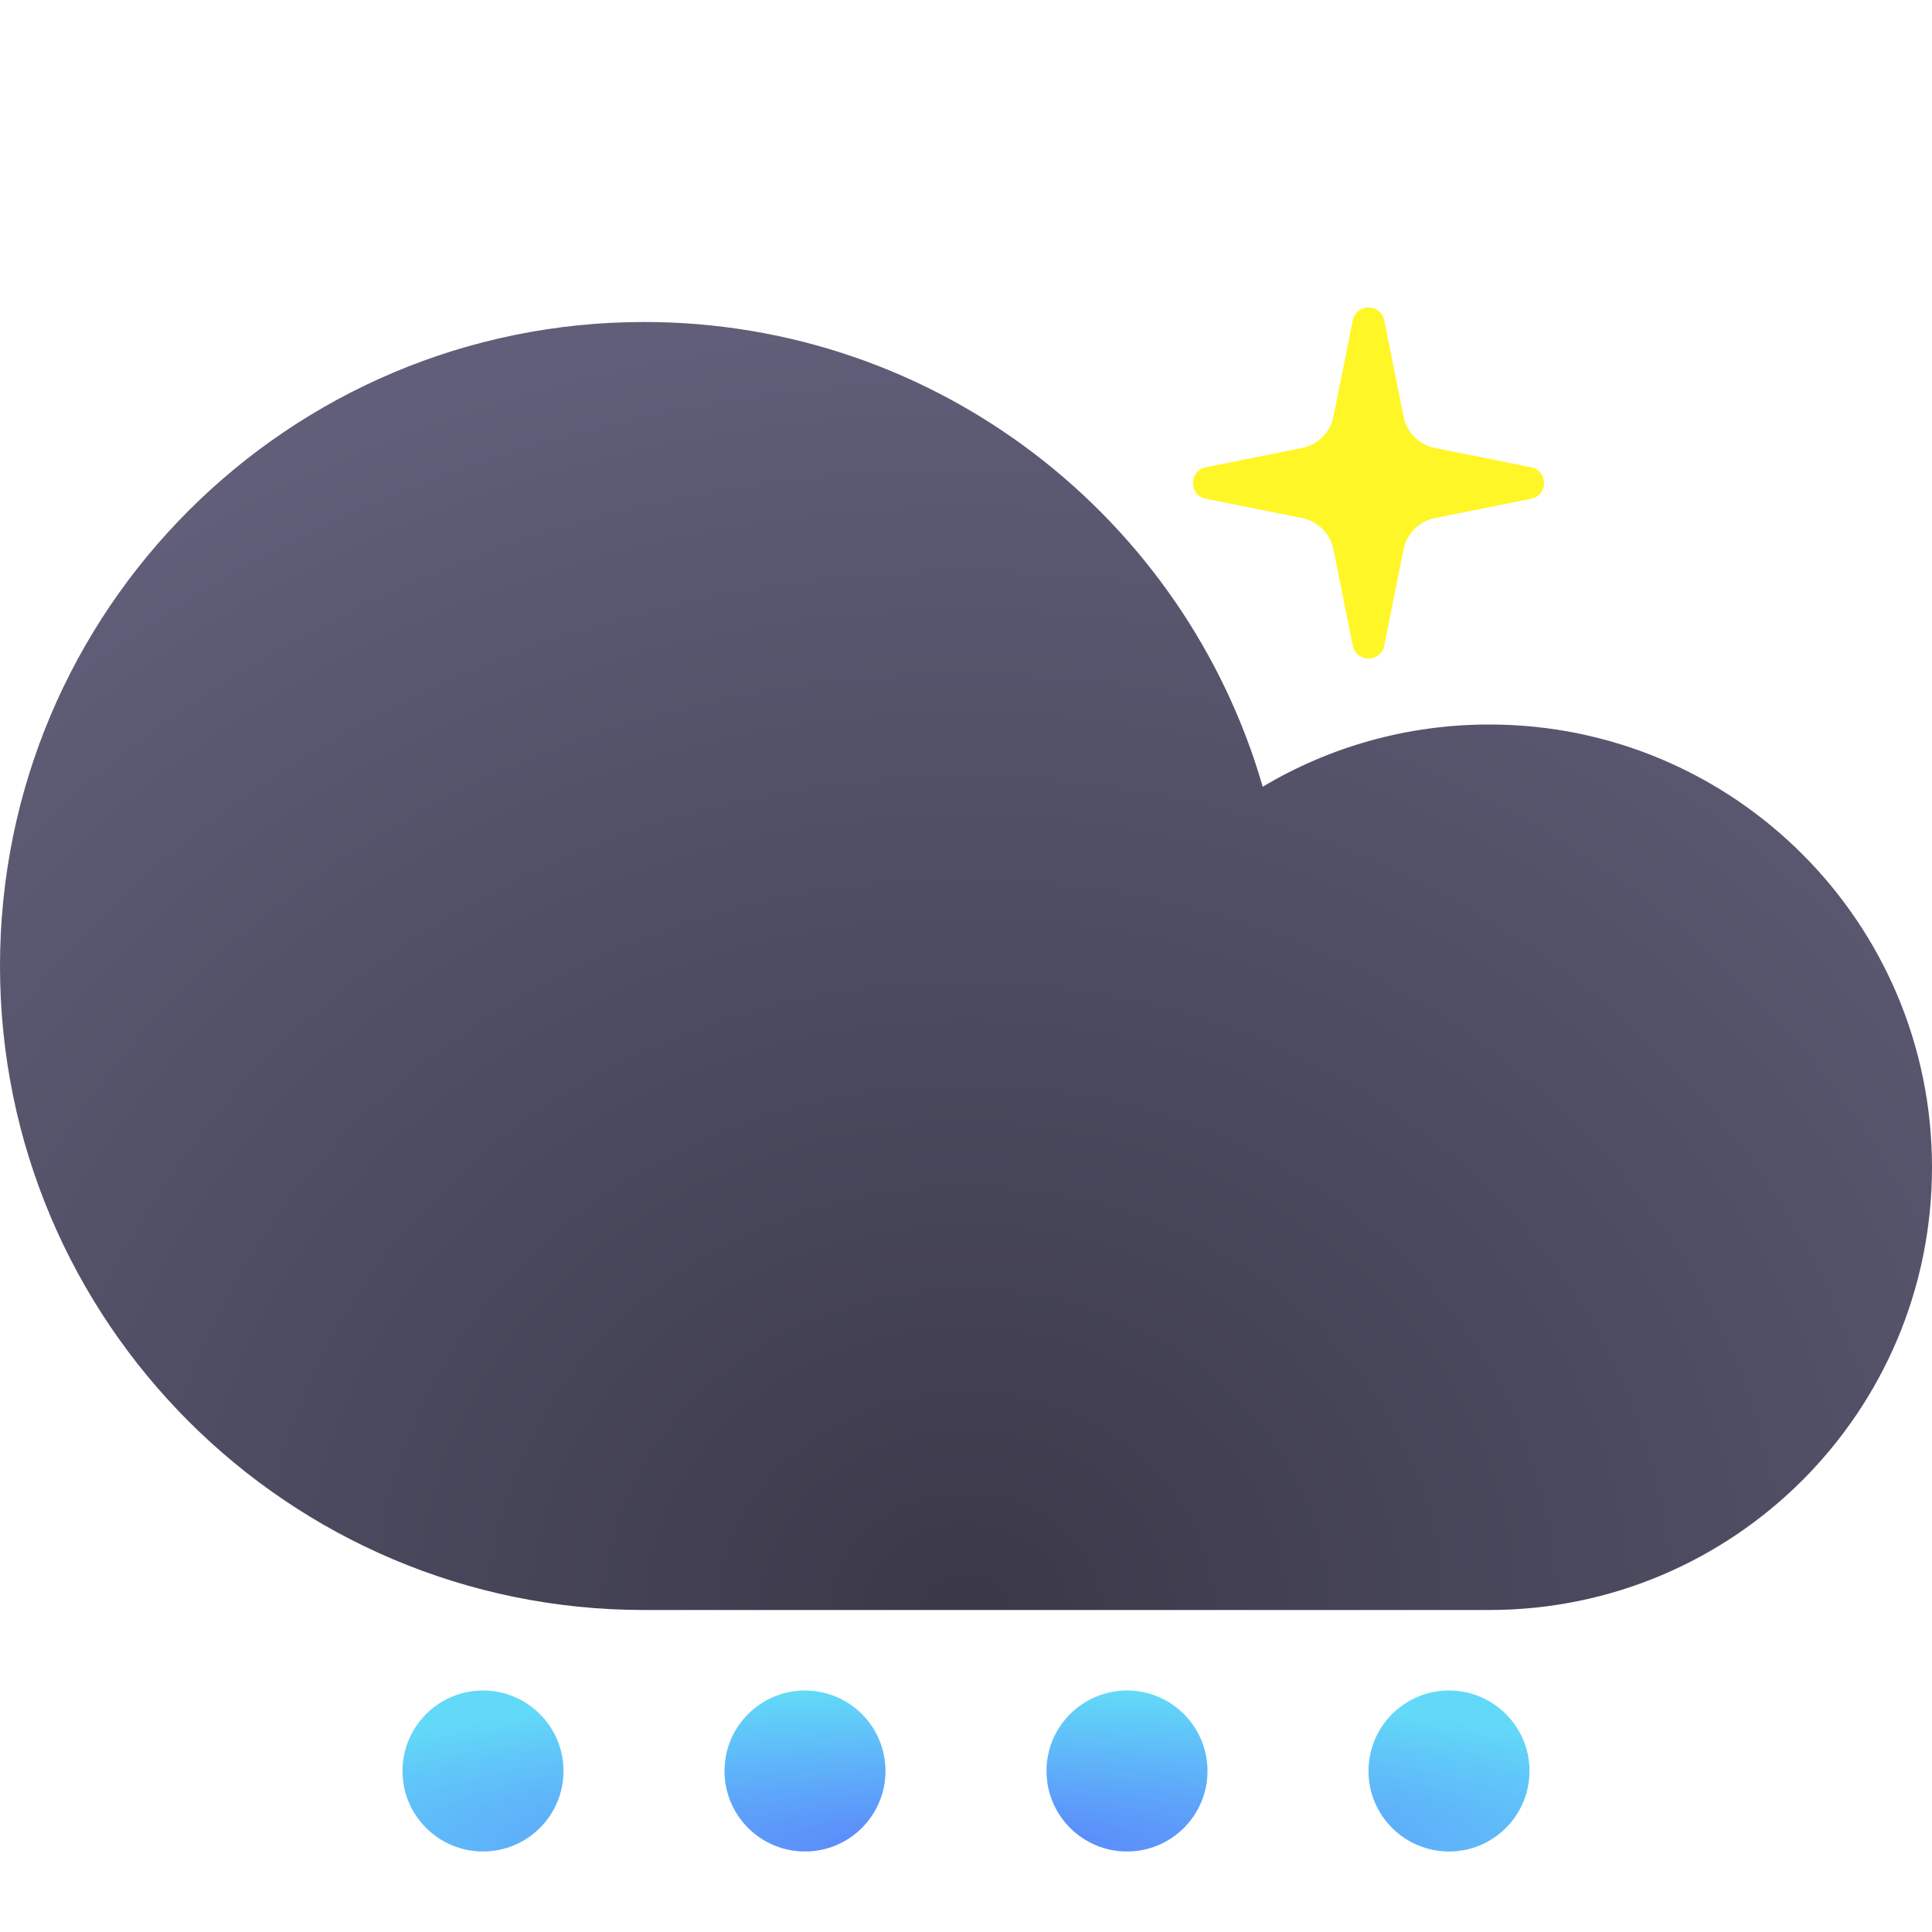
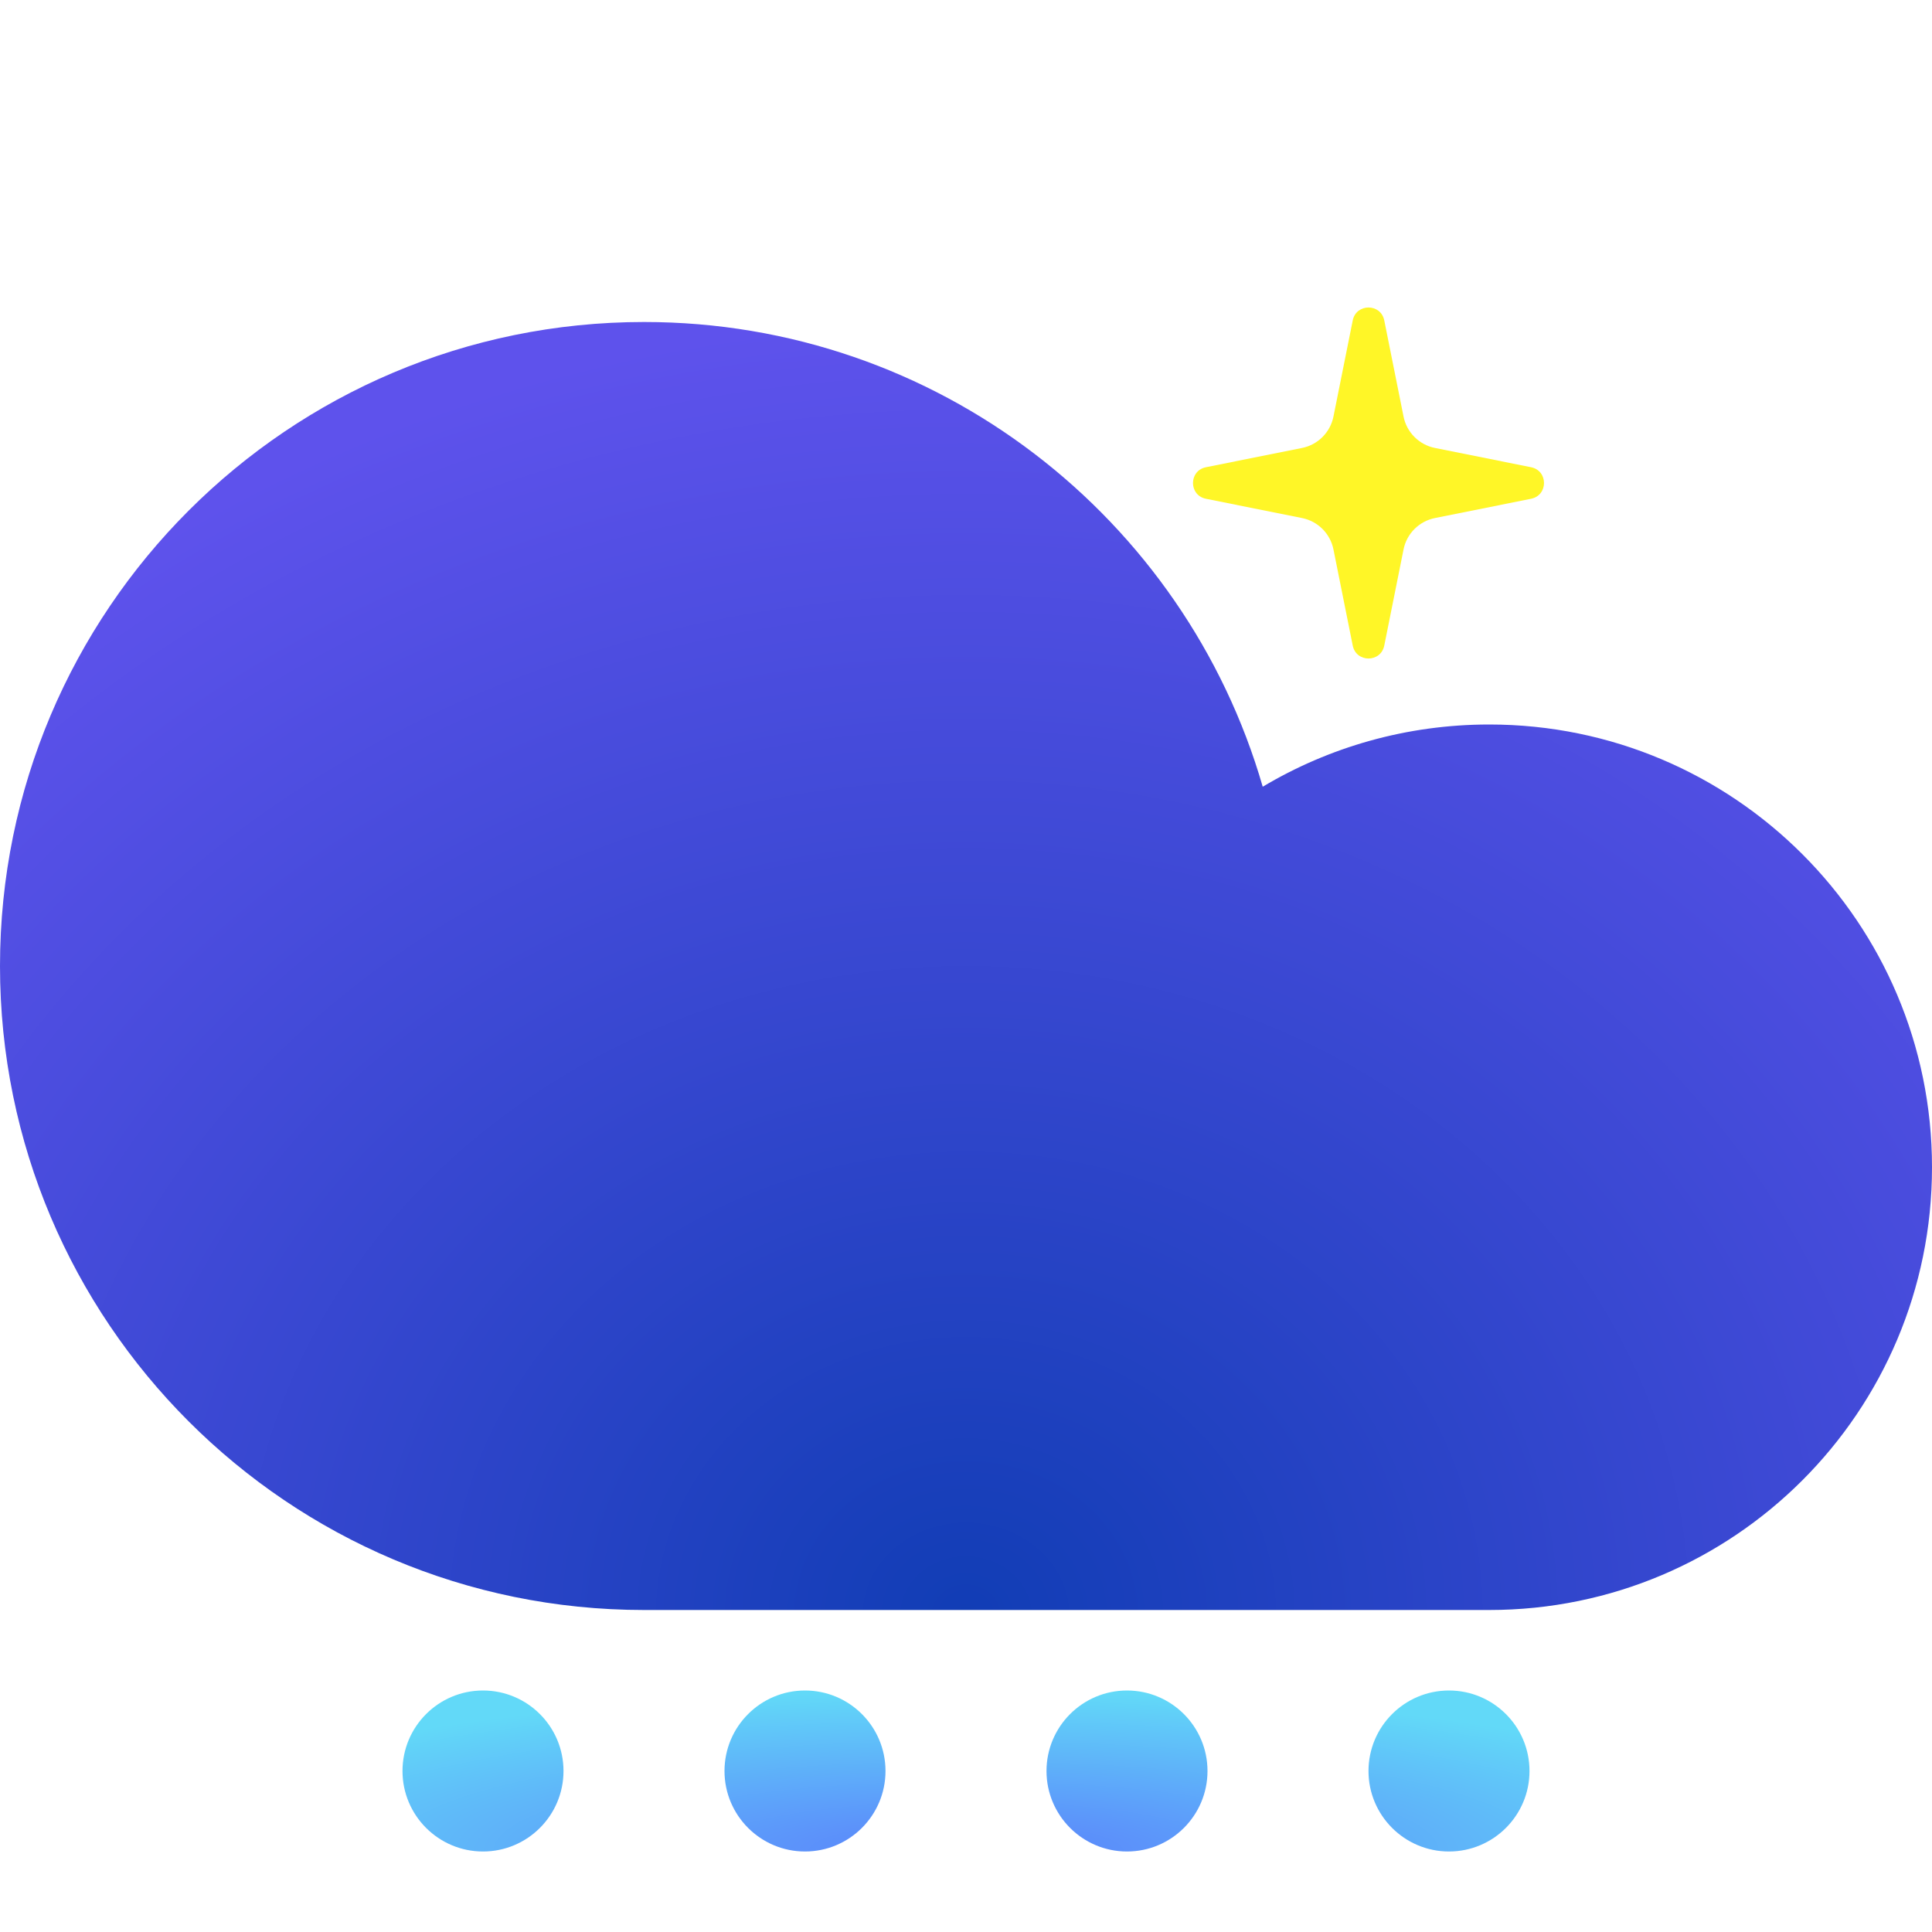
<svg xmlns="http://www.w3.org/2000/svg" width="24" height="24" viewBox="0 0 24 24" fill="none">
  <path d="M6 21C5.448 21 5 21.448 5 22C5 22.552 5.448 23 6 23C6.552 23 7 22.552 7 22C7 21.448 6.552 21 6 21Z" fill="url(#paint0_radial_3327_96605)" />
  <path d="M10 21C9.448 21 9 21.448 9 22C9 22.552 9.448 23 10 23C10.552 23 11 22.552 11 22C11 21.448 10.552 21 10 21Z" fill="url(#paint1_radial_3327_96605)" />
  <path d="M13 22C13 21.448 13.448 21 14 21C14.552 21 15 21.448 15 22C15 22.552 14.552 23 14 23C13.448 23 13 22.552 13 22Z" fill="url(#paint2_radial_3327_96605)" />
  <path d="M18 21C17.448 21 17 21.448 17 22C17 22.552 17.448 23 18 23C18.552 23 19 22.552 19 22C19 21.448 18.552 21 18 21Z" fill="url(#paint3_radial_3327_96605)" />
  <path d="M0 12C0 16.418 3.582 20 8 20H18.5C21.538 20 24 17.538 24 14.5C24 11.462 21.538 9 18.5 9C17.472 9 16.509 9.282 15.686 9.773C14.722 6.438 11.646 4 8 4C3.582 4 0 7.582 0 12Z" fill="url(#paint4_radial_3327_96605)" />
  <path d="M16.173 5.565L14.981 5.804C14.766 5.847 14.766 6.153 14.981 6.196L16.173 6.435C16.371 6.474 16.526 6.629 16.565 6.827L16.804 8.019C16.847 8.234 17.153 8.234 17.196 8.019L17.435 6.827C17.474 6.629 17.629 6.474 17.827 6.435L19.019 6.196C19.234 6.153 19.234 5.847 19.019 5.804L17.827 5.565C17.629 5.526 17.474 5.371 17.435 5.173L17.196 3.981C17.153 3.766 16.847 3.766 16.804 3.981L16.565 5.173C16.526 5.371 16.371 5.526 16.173 5.565Z" fill="#FFF627" />
  <defs>
    <radialGradient id="paint0_radial_3327_96605" cx="0" cy="0" r="1" gradientUnits="userSpaceOnUse" gradientTransform="translate(12 23) rotate(-90) scale(2 10.4408)">
      <stop stop-color="#5A81FB" />
      <stop offset="1" stop-color="#62D9F8" />
    </radialGradient>
    <radialGradient id="paint1_radial_3327_96605" cx="0" cy="0" r="1" gradientUnits="userSpaceOnUse" gradientTransform="translate(12 23) rotate(-90) scale(2 10.4408)">
      <stop stop-color="#5A81FB" />
      <stop offset="1" stop-color="#62D9F8" />
    </radialGradient>
    <radialGradient id="paint2_radial_3327_96605" cx="0" cy="0" r="1" gradientUnits="userSpaceOnUse" gradientTransform="translate(12 23) rotate(-90) scale(2 10.4408)">
      <stop stop-color="#5A81FB" />
      <stop offset="1" stop-color="#62D9F8" />
    </radialGradient>
    <radialGradient id="paint3_radial_3327_96605" cx="0" cy="0" r="1" gradientUnits="userSpaceOnUse" gradientTransform="translate(12 23) rotate(-90) scale(2 10.4408)">
      <stop stop-color="#5A81FB" />
      <stop offset="1" stop-color="#62D9F8" />
    </radialGradient>
    <radialGradient id="paint4_radial_3327_96605" cx="0" cy="0" r="1" gradientUnits="userSpaceOnUse" gradientTransform="translate(12 20) rotate(-90) scale(16 17.8985)">
-       <stop stop-color="#3A3848" />
-       <stop offset="1" stop-color="#605E78" />
+       <stop stop-color="#113DB5" />
+       <stop offset="1" stop-color="#5E52EC" />
    </radialGradient>
  </defs>
</svg>
